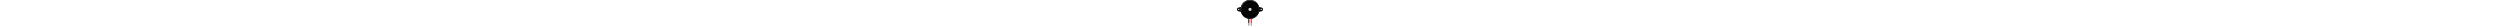
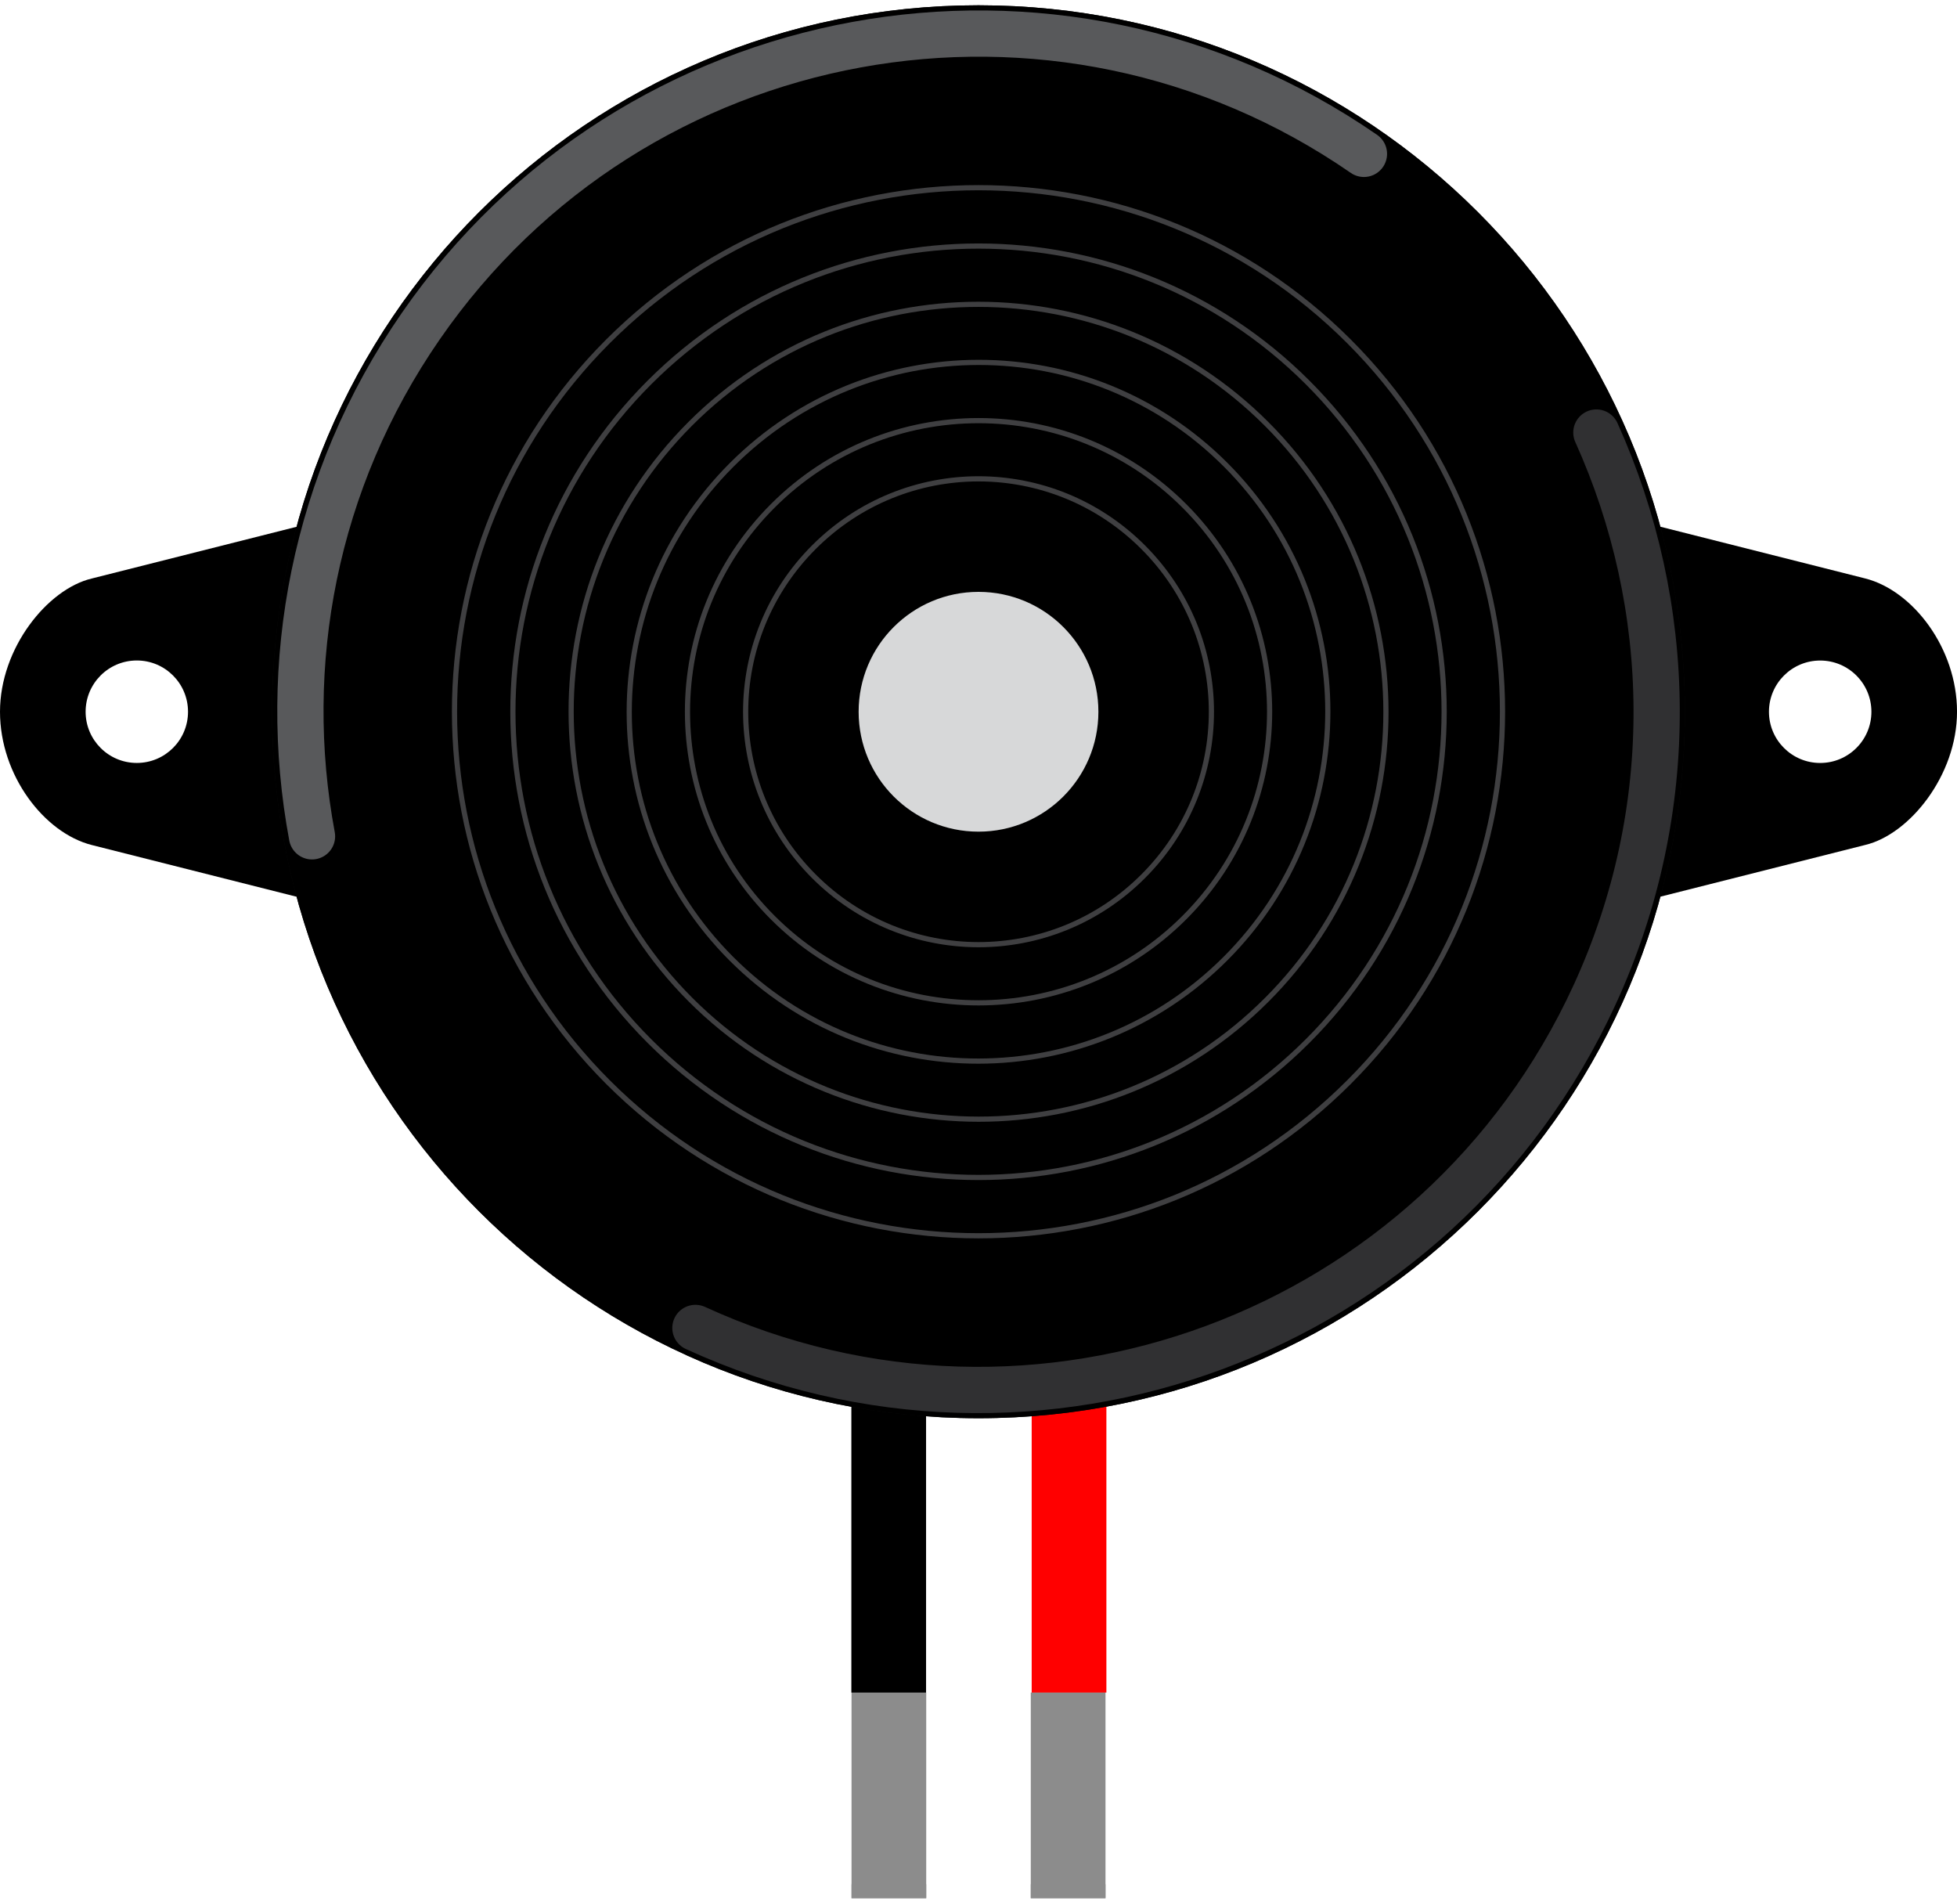
- <svg xmlns="http://www.w3.org/2000/svg" version="1.2" baseProfile="tiny" id="Layer_1" x="0px" y="0px" width="1.091in" height="1.078px" viewBox="0 0 78.585 77.616" xml:space="preserve">
-   <rect id="connector0pin" x="34.194" y="69.36" fill="#8C8C8C" width="2.999" height="8.256" />
-   <rect id="connector1pin" x="41.392" y="69.36" fill="#8C8C8C" width="3" height="8.256" />
-   <path fill="none" stroke="#000000" stroke-width="3" d="M35.687,53.146v16.215" />
-   <path fill="none" stroke="#FF0000" stroke-width="3" d="M42.928,53.146c0,0,0,11.967,0,16.215" />
-   <g>
-     <path d="M3.684,23.011C1.907,23.433,0,25.803,0,28.362c0,2.558,1.779,4.867,3.684,5.35c1.906,0.48,10.304,2.606,10.304,2.606V20.41   L3.684,23.011z M5.494,30.417c-1.136,0-2.056-0.921-2.056-2.056c0-1.136,0.92-2.058,2.056-2.058c1.136,0,2.056,0.921,2.056,2.058   C7.55,29.497,6.63,30.417,5.494,30.417z" />
+ <svg xmlns="http://www.w3.org/2000/svg" version="1.2" baseProfile="tiny" id="Layer_1" x="0px" y="0px" width="1.09in" height="1.06in" viewBox="0 0 78.585 76.002" xml:space="preserve">
+   <rect id="connector0pin" x="34.194" y="67.748" fill="#8C8C8C" width="2.999" height="8.256" />
+   <rect id="connector1pin" x="41.392" y="67.748" fill="#8C8C8C" width="3" height="8.256" />
+   <rect id="connector0terminal" x="34.194" y="75.444" fill="#8C8C8C" width="2.999" height="0.561" />
+   <rect id="connector1terminal" x="41.392" y="75.444" fill="#8C8C8C" width="3" height="0.561" />
+   <g id="breadboard">
+     <path fill="none" stroke="#000000" stroke-width="3" d="M35.687,53.132v14.617" />
+     <path fill="none" stroke="#FF0000" stroke-width="3" d="M42.928,53.132c0,0,0,10.369,0,14.617" />
+     <g>
+       <path d="M3.684,23.018C1.907,23.44,0,25.81,0,28.368c0,2.558,1.779,4.867,3.684,5.35c1.906,0.48,10.304,2.602,10.304,2.602V20.416    L3.684,23.018z M5.494,30.423c-1.136,0-2.056-0.921-2.056-2.056c0-1.136,0.92-2.058,2.056-2.058c1.136,0,2.056,0.921,2.056,2.058    C7.55,29.503,6.63,30.423,5.494,30.423z" />
+     </g>
+     <g>
+       <path d="M74.901,23.016c-1.905-0.479-10.304-2.602-10.304-2.602v15.903l10.304-2.602c1.776-0.423,3.685-2.792,3.685-5.35    C78.585,25.807,76.807,23.498,74.901,23.016z M73.091,30.424c-1.135,0-2.057-0.921-2.057-2.056c0-1.136,0.922-2.057,2.057-2.057    c1.136,0,2.057,0.921,2.057,2.057C75.148,29.503,74.227,30.424,73.091,30.424z" />
+     </g>
+     <circle fill="#0D0D0D" cx="39.292" cy="28.367" r="28.365" />
+     <g>
+       <circle cx="39.292" cy="28.368" r="28.366" />
+     </g>
+     <circle fill="#D7D8D9" cx="39.293" cy="28.368" r="4.814" />
+     <path fill="none" stroke="#58595B" stroke-width="1.857" stroke-linecap="round" stroke-linejoin="round" d="M12.529,33.369   c-1.288-6.886,0.068-14.262,4.364-20.477C25.438,0.52,42.397-2.582,54.77,5.968" />
+     <g>
+       <g>
+         <path fill="none" stroke="#3F3F41" stroke-width="0.208" stroke-linecap="round" stroke-linejoin="round" d="M54.167,43.241     c8.223-8.223,8.223-21.526,0-29.748c-8.223-8.223-21.526-8.223-29.75,0c-8.222,8.222-8.221,21.525,0,29.748     C32.641,51.463,45.946,51.463,54.167,43.241z" />
+         <path fill="none" stroke="#3F3F41" stroke-width="0.208" stroke-linecap="round" stroke-linejoin="round" d="M26.075,41.587     c-7.306-7.307-7.306-19.131,0-26.438c7.306-7.307,19.129-7.306,26.437,0c7.306,7.308,7.305,19.129-0.001,26.437     C45.205,48.892,33.381,48.894,26.075,41.587z" />
+         <path fill="none" stroke="#3F3F41" stroke-width="0.208" stroke-linecap="round" stroke-linejoin="round" d="M50.863,39.937     c6.393-6.391,6.385-16.741-0.007-23.131c-6.392-6.392-16.741-6.398-23.132-0.007c-6.392,6.391-6.383,16.74,0.008,23.133     C34.123,46.319,44.473,46.329,50.863,39.937z" />
+         <path fill="none" stroke="#3F3F41" stroke-width="0.208" stroke-linecap="round" stroke-linejoin="round" d="M29.374,38.289     c-5.484-5.484-5.47-14.359,0.007-19.835c5.476-5.477,14.351-5.49,19.833-0.007c5.481,5.482,5.47,14.357-0.006,19.833     C43.731,43.758,34.856,43.771,29.374,38.289z" />
+         <path fill="none" stroke="#3F3F41" stroke-width="0.208" stroke-linecap="round" stroke-linejoin="round" d="M47.559,36.632     c4.562-4.562,4.567-11.961,0-16.53c-4.567-4.568-11.969-4.561-16.529,0c-4.561,4.562-4.569,11.961,0,16.53     C35.597,41.201,42.998,41.192,47.559,36.632z" />
+         <path fill="none" stroke="#3F3F41" stroke-width="0.208" stroke-linecap="round" stroke-linejoin="round" d="M32.685,34.976     c-3.653-3.652-3.661-9.557,0-13.218c3.66-3.66,9.564-3.653,13.218,0.001c3.653,3.653,3.66,9.557,0,13.217     C42.242,38.638,36.338,38.629,32.685,34.976z" />
+       </g>
+     </g>
+     <path fill="none" stroke="#303032" stroke-width="1.857" stroke-linecap="round" stroke-linejoin="round" d="M27.925,53.108   c13.667,6.275,29.833,0.289,36.108-13.377c3.422-7.449,3.198-15.645,0.071-22.574" />
  </g>
-   <g>
-     <path d="M74.901,23.009c-1.905-0.479-10.304-2.602-10.304-2.602v15.908l10.304-2.606c1.776-0.423,3.685-2.792,3.685-5.35   S76.807,23.492,74.901,23.009z M73.091,30.417c-1.135,0-2.057-0.921-2.057-2.056c0-1.136,0.922-2.057,2.057-2.057   c1.136,0,2.057,0.921,2.057,2.057C75.148,29.497,74.227,30.417,73.091,30.417z" />
-   </g>
-   <path fill="#0D0D0D" d="M39.292-0.004c15.666,0,28.366,12.699,28.366,28.365c0,15.686-12.7,28.385-28.366,28.385  S10.927,44.047,10.927,28.361C10.927,12.695,23.626-0.004,39.292-0.004z" />
-   <g>
-     <path d="M39.292-0.004c15.667,0,28.366,12.7,28.366,28.366c0,15.687-12.699,28.386-28.366,28.386   c-15.666,0-28.366-12.699-28.366-28.386C10.926,12.696,23.626-0.004,39.292-0.004z" />
-   </g>
-   <circle fill="#D7D8D9" cx="39.293" cy="28.361" r="4.814" />
-   <path fill="none" stroke="#58595B" stroke-width="1.857" stroke-linecap="round" stroke-linejoin="round" d="M12.529,33.363  c-1.288-6.886,0.068-14.262,4.364-20.477C25.438,0.513,42.397-2.588,54.77,5.961" />
-   <g>
-     <g>
-       <path fill="none" stroke="#3F3F41" stroke-width="0.208" stroke-linecap="round" stroke-linejoin="round" d="M54.167,43.256    c8.223-8.244,8.223-21.547,0-29.769c-8.222-8.223-21.526-8.223-29.749,0c-8.222,8.222-8.221,21.525,0,29.769    C32.641,51.478,45.946,51.478,54.167,43.256z" />
-       <path fill="none" stroke="#3F3F41" stroke-width="0.208" stroke-linecap="round" stroke-linejoin="round" d="M26.075,41.602    c-7.306-7.328-7.306-19.152,0-26.459c7.306-7.307,19.129-7.306,26.437,0c7.306,7.308,7.305,19.129-0.001,26.458    C45.205,48.906,33.381,48.907,26.075,41.602z" />
-       <path fill="none" stroke="#3F3F41" stroke-width="0.208" stroke-linecap="round" stroke-linejoin="round" d="M50.863,39.951    c6.393-6.412,6.385-16.762-0.007-23.153c-6.392-6.392-16.741-6.398-23.132-0.007c-6.392,6.391-6.383,16.74,0.008,23.153    C34.123,46.334,44.473,46.344,50.863,39.951z" />
-       <path fill="none" stroke="#3F3F41" stroke-width="0.208" stroke-linecap="round" stroke-linejoin="round" d="M29.374,38.297    c-5.484-5.499-5.47-14.374,0.007-19.849c5.476-5.477,14.351-5.49,19.833-0.007c5.482,5.482,5.47,14.357-0.006,19.847    C43.731,43.772,34.856,43.785,29.374,38.297z" />
-       <path fill="none" stroke="#3F3F41" stroke-width="0.208" stroke-linecap="round" stroke-linejoin="round" d="M47.559,36.632    c4.562-4.568,4.567-11.967,0-16.537c-4.567-4.568-11.969-4.561-16.529,0c-4.561,4.562-4.569,11.961,0,16.537    C35.597,41.216,42.998,41.207,47.559,36.632z" />
-       <path fill="none" stroke="#3F3F41" stroke-width="0.208" stroke-linecap="round" stroke-linejoin="round" d="M32.685,34.969    c-3.653-3.652-3.661-9.557,0-13.218c3.66-3.66,9.564-3.653,13.218,0.001c3.653,3.653,3.66,9.557,0,13.217    C42.242,38.646,36.338,38.639,32.685,34.969z" />
-     </g>
-   </g>
-   <path fill="none" stroke="#303032" stroke-width="1.857" stroke-linecap="round" stroke-linejoin="round" d="M27.925,53.123  c13.667,6.275,29.833,0.288,36.108-13.378c3.422-7.47,3.198-15.665,0.071-22.595" />
</svg>
